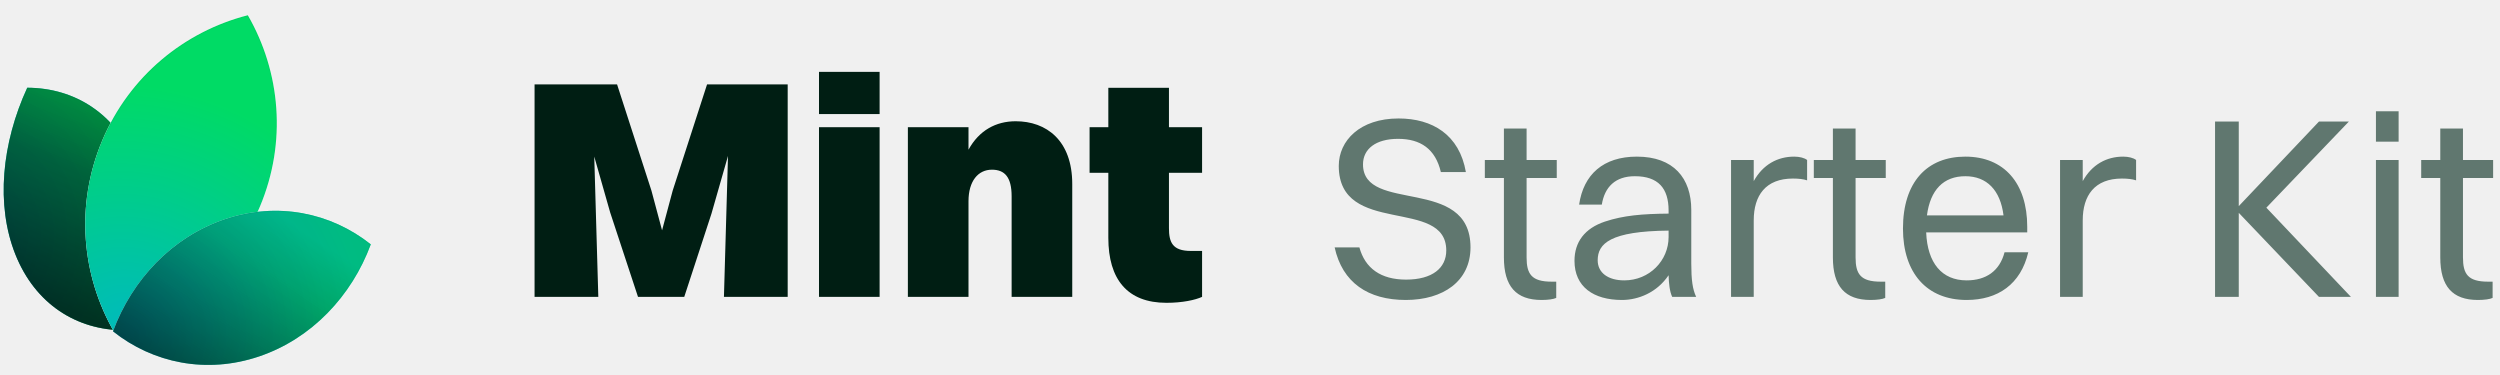
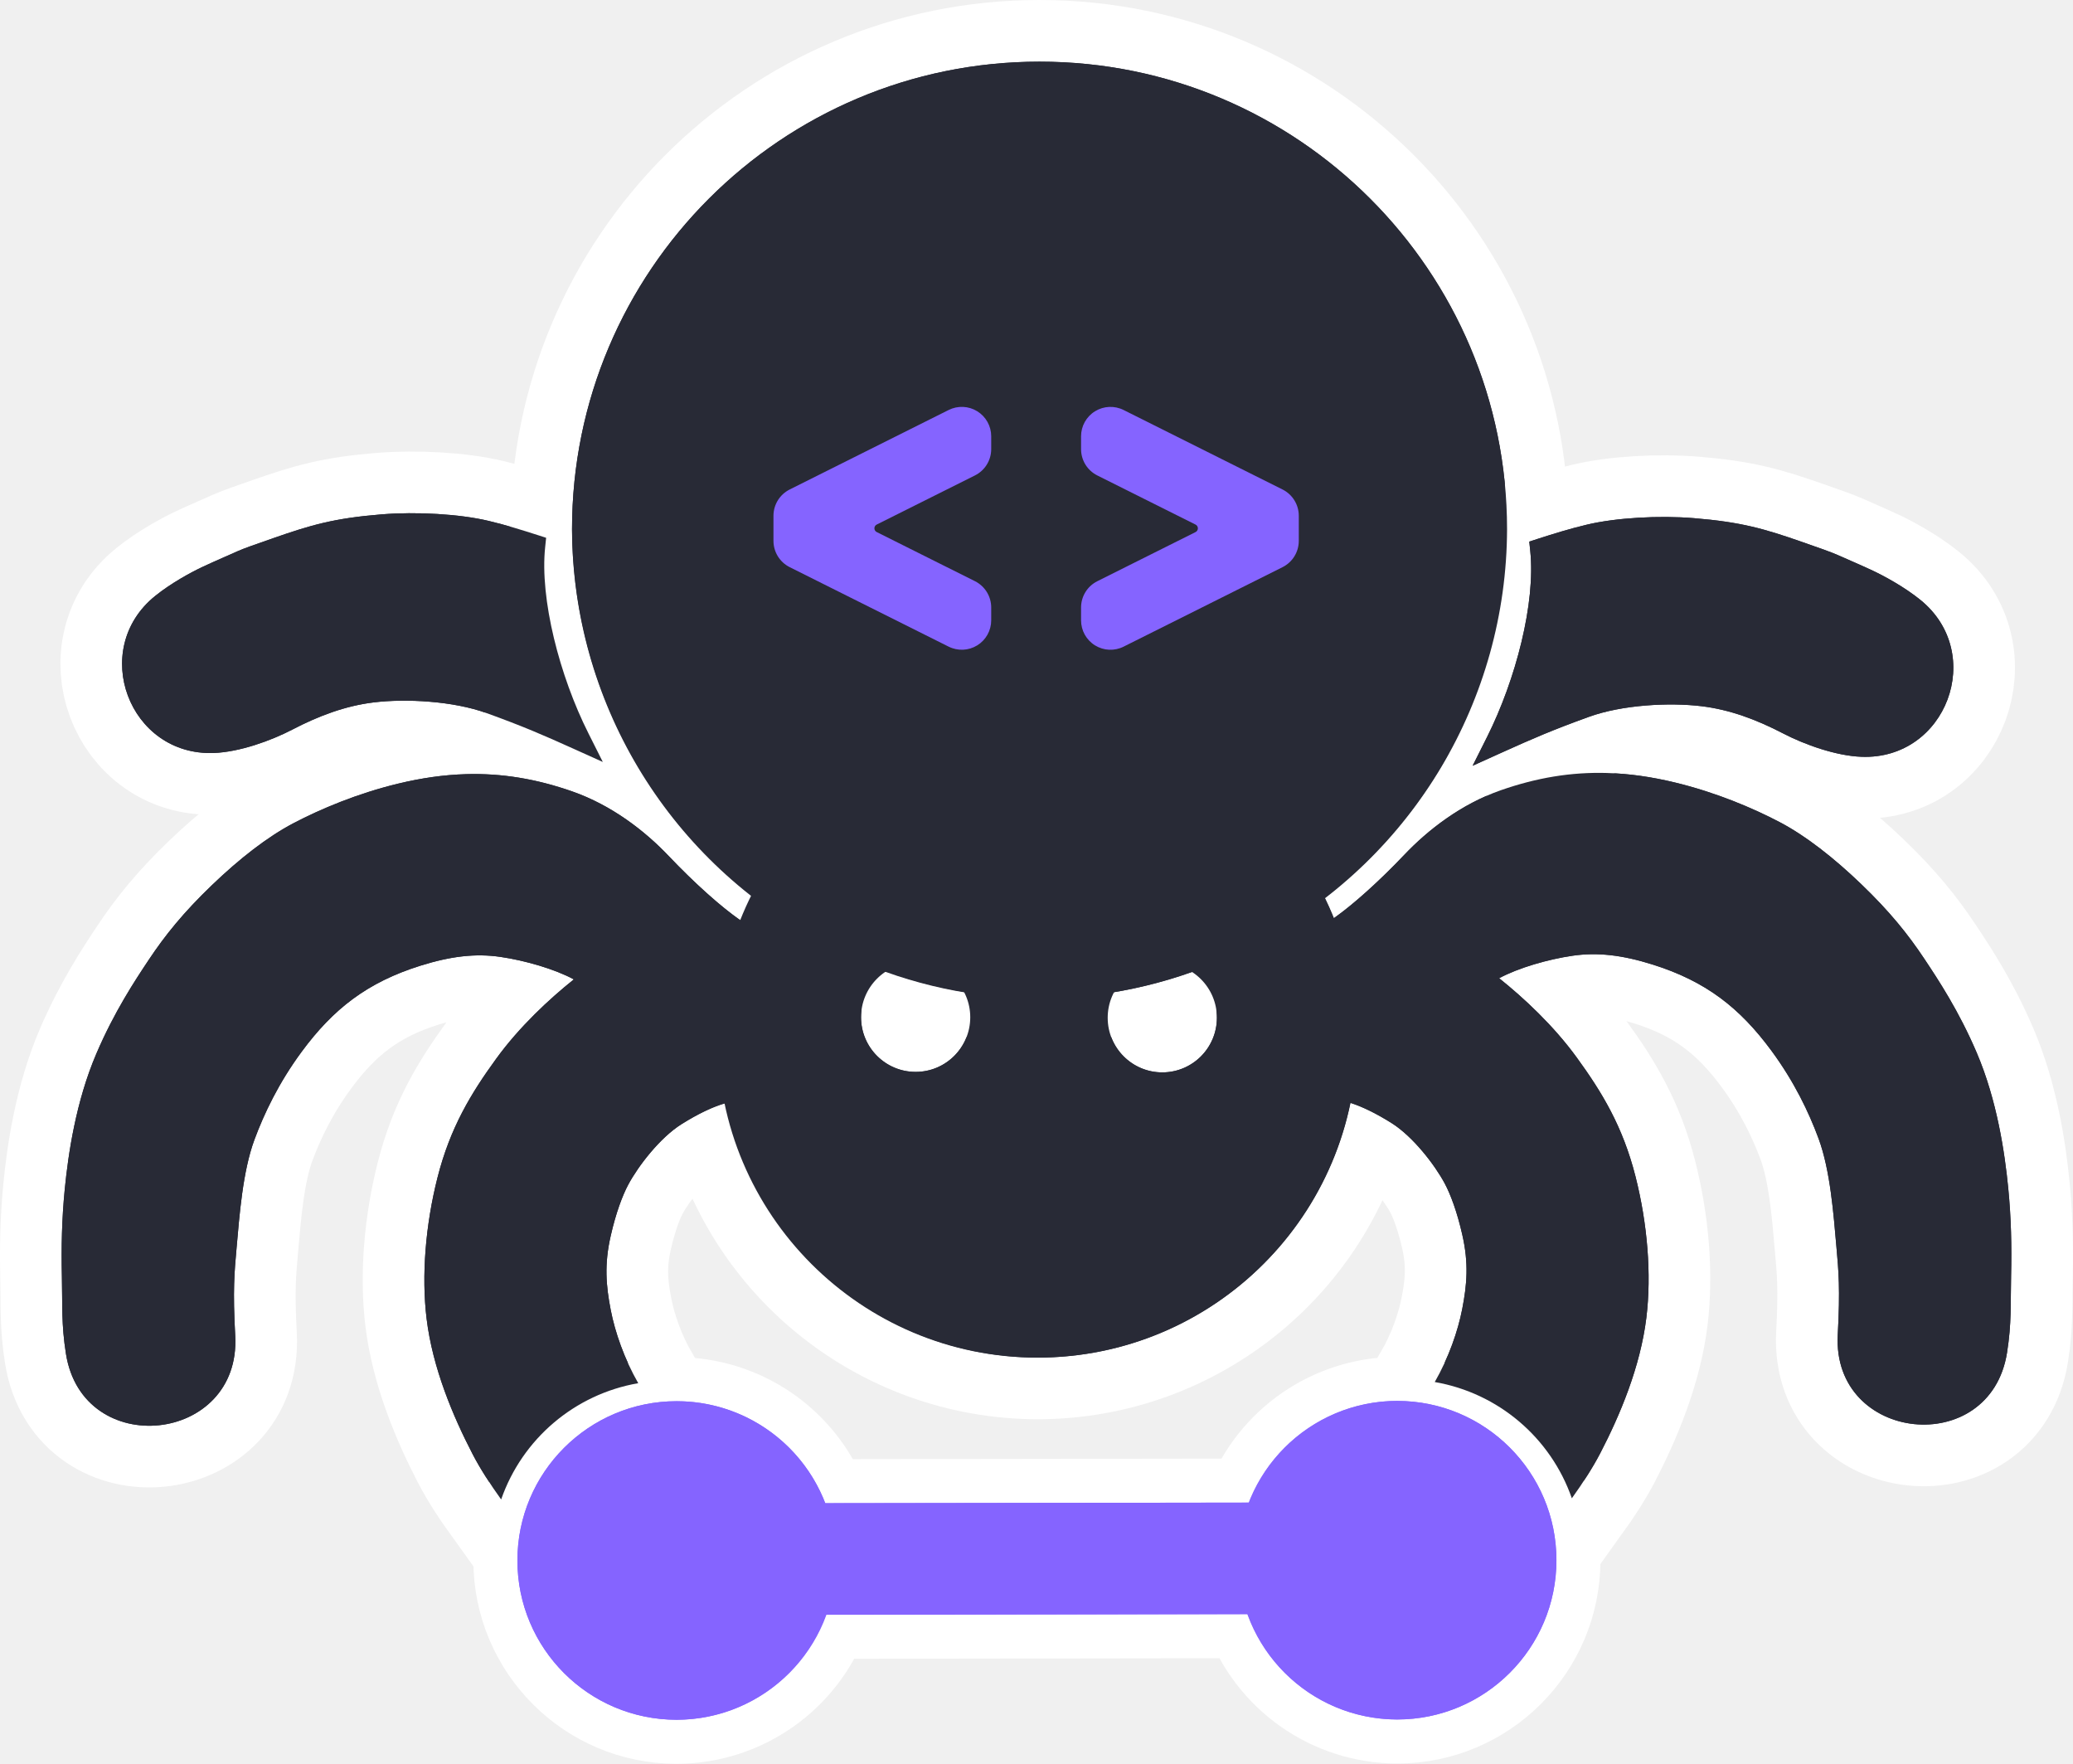
- <svg xmlns="http://www.w3.org/2000/svg" width="160" height="24" viewBox="0 0 160 24" fill="none">
-   <path d="M7.953 21.139C4.896 21.13 2.255 19.458 0.987 16.29C-0.28 13.121 0.109 9.163 1.744 5.615C4.801 5.624 7.442 7.296 8.71 10.465C9.977 13.633 9.588 17.591 7.953 21.139Z" fill="white" />
-   <path d="M7.953 21.139C4.896 21.13 2.255 19.458 0.987 16.29C-0.28 13.121 0.109 9.163 1.744 5.615C4.801 5.624 7.442 7.296 8.71 10.465C9.977 13.633 9.588 17.591 7.953 21.139Z" fill="url(#paint0_radial_115_86)" />
-   <path d="M7.953 21.139C4.896 21.13 2.255 19.458 0.987 16.29C-0.28 13.121 0.109 9.163 1.744 5.615C4.801 5.624 7.442 7.296 8.71 10.465C9.977 13.633 9.588 17.591 7.953 21.139Z" fill="black" fill-opacity="0.5" style="mix-blend-mode:hard-light" />
-   <path d="M7.953 21.139C4.896 21.13 2.255 19.458 0.987 16.29C-0.28 13.121 0.109 9.163 1.744 5.615C4.801 5.624 7.442 7.296 8.71 10.465C9.977 13.633 9.588 17.591 7.953 21.139Z" fill="url(#paint1_linear_115_86)" fill-opacity="0.5" style="mix-blend-mode:hard-light" />
-   <path d="M7.935 21.111C4.897 21.096 2.274 19.431 1.013 16.279C-0.248 13.124 0.136 9.182 1.762 5.643C4.8 5.659 7.423 7.324 8.684 10.476C9.945 13.63 9.561 17.572 7.935 21.111Z" stroke="url(#paint2_linear_115_86)" stroke-opacity="0.05" stroke-width="0.056" />
-   <path d="M7.31 21.257C11.354 20.221 14.884 17.375 16.628 13.236C18.373 9.097 17.945 4.587 15.86 0.976C11.816 2.012 8.287 4.858 6.542 8.998C4.797 13.137 5.225 17.646 7.31 21.257Z" fill="white" />
-   <path d="M7.31 21.257C11.354 20.221 14.884 17.375 16.628 13.236C18.373 9.097 17.945 4.587 15.86 0.976C11.816 2.012 8.287 4.858 6.542 8.998C4.797 13.137 5.225 17.646 7.31 21.257Z" fill="url(#paint3_radial_115_86)" />
-   <path d="M16.602 13.225C14.864 17.349 11.351 20.187 7.324 21.225C5.253 17.624 4.829 13.132 6.568 9.009C8.306 4.885 11.819 2.047 15.846 1.009C17.918 4.61 18.341 9.101 16.602 13.225Z" stroke="url(#paint4_linear_115_86)" stroke-opacity="0.05" stroke-width="0.056" />
-   <path d="M7.234 21.207C9.789 23.237 13.21 23.951 16.577 22.814C19.944 21.677 22.506 18.945 23.73 15.638C21.175 13.608 17.754 12.894 14.387 14.031C11.02 15.168 8.458 17.901 7.234 21.207Z" fill="white" />
-   <path d="M7.234 21.207C9.789 23.237 13.21 23.951 16.577 22.814C19.944 21.677 22.506 18.945 23.73 15.638C21.175 13.608 17.754 12.894 14.387 14.031C11.02 15.168 8.458 17.901 7.234 21.207Z" fill="url(#paint5_radial_115_86)" />
-   <path d="M7.234 21.207C9.789 23.237 13.21 23.951 16.577 22.814C19.944 21.677 22.506 18.945 23.73 15.638C21.175 13.608 17.754 12.894 14.387 14.031C11.02 15.168 8.458 17.901 7.234 21.207Z" fill="black" fill-opacity="0.2" style="mix-blend-mode:hard-light" />
-   <path d="M7.234 21.207C9.789 23.237 13.21 23.951 16.577 22.814C19.944 21.677 22.506 18.945 23.73 15.638C21.175 13.608 17.754 12.894 14.387 14.031C11.02 15.168 8.458 17.901 7.234 21.207Z" fill="url(#paint6_linear_115_86)" fill-opacity="0.5" style="mix-blend-mode:hard-light" />
-   <path d="M16.568 22.787C13.218 23.918 9.814 23.212 7.267 21.198C8.492 17.907 11.044 15.189 14.396 14.058C17.747 12.927 21.15 13.633 23.697 15.648C22.472 18.938 19.92 21.656 16.568 22.787Z" stroke="url(#paint7_linear_115_86)" stroke-opacity="0.05" stroke-width="0.056" />
-   <path d="M34.212 19V5.4H39.492L41.692 12.2L42.372 14.74L43.052 12.2L45.252 5.4H50.412V19H46.332L46.592 9.98L45.532 13.68L43.792 19H40.832L39.052 13.6L38.032 10.02L38.292 19H34.212ZM52.416 7.3V4.6H56.295V7.3H52.416ZM52.416 19V8.14H56.295V19H52.416ZM58.104 19V8.14H61.984V9.58C62.664 8.34 63.744 7.76 65.004 7.76C66.964 7.76 68.624 8.98 68.624 11.78V19H64.744V12.56C64.744 11.34 64.304 10.86 63.484 10.86C62.604 10.86 61.984 11.58 61.984 12.88V19H58.104ZM70.933 15.22V11.06H69.733V8.14H70.933V5.62H74.813V8.14H76.933V11.06H74.813V14.6C74.813 15.5 75.033 16.06 76.213 16.06H76.933V19C76.493 19.2 75.673 19.38 74.653 19.38C72.153 19.38 70.933 17.88 70.933 15.22Z" fill="#001E13" />
-   <path d="M87.232 10.519C87.232 13.687 94.112 11.229 94.112 15.832C94.112 17.994 92.364 19.198 89.971 19.198C87.562 19.198 85.912 18.093 85.417 15.832H87.001C87.364 17.169 88.371 17.895 89.987 17.895C91.671 17.895 92.561 17.152 92.561 16.03C92.561 12.598 85.681 15.155 85.681 10.618C85.681 9.001 87.034 7.582 89.509 7.582C91.671 7.582 93.403 8.621 93.816 11.014H92.215C91.868 9.529 90.912 8.886 89.476 8.886C88.057 8.886 87.232 9.529 87.232 10.519ZM96.25 16.476V11.393H95.029V10.239H96.25V8.226H97.702V10.239H99.632V11.393H97.702V16.476C97.702 17.532 98.015 18.026 99.302 18.026H99.599V19.066C99.434 19.148 99.071 19.198 98.659 19.198C97.025 19.198 96.25 18.323 96.25 16.476ZM102.516 13.093H101.064C101.345 11.162 102.615 10.024 104.76 10.024C107.103 10.024 108.242 11.393 108.242 13.44V16.888C108.242 17.895 108.324 18.521 108.555 19H107.021C106.856 18.654 106.806 18.142 106.79 17.614C106.047 18.72 104.859 19.198 103.803 19.198C101.988 19.198 100.767 18.357 100.767 16.69C100.767 15.486 101.427 14.611 102.714 14.182C103.902 13.786 105.107 13.687 106.79 13.671V13.473C106.79 12.053 106.13 11.278 104.628 11.278C103.374 11.278 102.698 11.971 102.516 13.093ZM102.252 16.657C102.252 17.465 102.929 17.944 103.952 17.944C105.569 17.944 106.79 16.674 106.79 15.172V14.759C103.061 14.793 102.252 15.585 102.252 16.657ZM110.787 19V10.239H112.239V11.591C112.833 10.519 113.774 10.024 114.83 10.024C115.176 10.024 115.49 10.107 115.655 10.239V11.542C115.407 11.46 115.094 11.427 114.747 11.427C112.998 11.427 112.239 12.515 112.239 14.1V19H110.787ZM117.305 16.476V11.393H116.084V10.239H117.305V8.226H118.757V10.239H120.688V11.393H118.757V16.476C118.757 17.532 119.071 18.026 120.358 18.026H120.655V19.066C120.49 19.148 120.127 19.198 119.714 19.198C118.081 19.198 117.305 18.323 117.305 16.476ZM129.809 16.145C129.33 18.192 127.862 19.198 125.865 19.198C123.324 19.198 121.79 17.482 121.79 14.627C121.79 11.658 123.324 10.024 125.783 10.024C128.258 10.024 129.743 11.723 129.743 14.512V14.875H123.275C123.357 16.838 124.281 17.944 125.865 17.944C127.103 17.944 127.977 17.35 128.291 16.145H129.809ZM125.783 11.278C124.38 11.278 123.539 12.152 123.324 13.786H128.225C128.027 12.169 127.152 11.278 125.783 11.278ZM131.843 19V10.239H133.295V11.591C133.889 10.519 134.829 10.024 135.885 10.024C136.232 10.024 136.545 10.107 136.71 10.239V11.542C136.463 11.46 136.149 11.427 135.803 11.427C134.054 11.427 133.295 12.515 133.295 14.1V19H131.843ZM141.763 19V7.78H143.281V13.192L148.413 7.78H150.327L145.047 13.291L150.459 19H148.413L143.281 13.621V19H141.763ZM152.06 9.067V7.12H153.512V9.067H152.06ZM152.06 19V10.239H153.512V19H152.06ZM156.178 16.476V11.393H154.957V10.239H156.178V8.226H157.63V10.239H159.56V11.393H157.63V16.476C157.63 17.532 157.943 18.026 159.23 18.026H159.527V19.066C159.362 19.148 158.999 19.198 158.587 19.198C156.953 19.198 156.178 18.323 156.178 16.476Z" fill="#002719" fill-opacity="0.6" />
-   <defs>
-     <radialGradient id="paint0_radial_115_86" cx="0" cy="0" r="1" gradientUnits="userSpaceOnUse" gradientTransform="translate(-3.00503 15.023) rotate(-10.029) scale(17.9572 17.784)">
-       <stop stop-color="#00B0BB" />
-       <stop offset="1" stop-color="#00DB65" />
-     </radialGradient>
-     <linearGradient id="paint1_linear_115_86" x1="7.39" y1="4.813" x2="1.63" y2="18.689" gradientUnits="userSpaceOnUse">
-       <stop stop-color="#18E299" />
-       <stop offset="1" />
+ <svg xmlns="http://www.w3.org/2000/svg" width="117.689mm" height="100.118mm" viewBox="0 0 117.689 100.118" version="1.1" id="svg1" xml:space="preserve">
+   <defs id="defs1">
+     <linearGradient id="swatch83">
+       <stop style="stop-color:#282a36;stop-opacity:1;" offset="0" id="stop84" />
    </linearGradient>
-     <linearGradient id="paint2_linear_115_86" x1="7.948" y1="8.016" x2="1.761" y2="18.746" gradientUnits="userSpaceOnUse">
-       <stop />
-       <stop offset="1" stop-opacity="0" />
-     </linearGradient>
-     <radialGradient id="paint3_radial_115_86" cx="0" cy="0" r="1" gradientUnits="userSpaceOnUse" gradientTransform="translate(8.11404 20.8822) rotate(-75.7542) scale(21.6246 23.7772)">
-       <stop stop-color="#00BBBB" />
-       <stop offset="0.713" stop-color="#00DB65" />
-     </radialGradient>
-     <linearGradient id="paint4_linear_115_86" x1="7.602" y1="5.871" x2="15.556" y2="16.372" gradientUnits="userSpaceOnUse">
-       <stop />
-       <stop offset="1" stop-opacity="0" />
-     </linearGradient>
-     <radialGradient id="paint5_radial_115_86" cx="0" cy="0" r="1" gradientUnits="userSpaceOnUse" gradientTransform="translate(7.84537 21.5181) rotate(-20.3525) scale(18.5603 17.32)">
-       <stop stop-color="#00B0BB" />
-       <stop offset="1" stop-color="#00DB65" />
-     </radialGradient>
-     <linearGradient id="paint6_linear_115_86" x1="16.808" y1="13.007" x2="10.041" y2="22.994" gradientUnits="userSpaceOnUse">
-       <stop stop-color="#00B1BC" />
-       <stop offset="1" />
-     </linearGradient>
-     <linearGradient id="paint7_linear_115_86" x1="16.808" y1="13.007" x2="14.169" y2="23.841" gradientUnits="userSpaceOnUse">
-       <stop />
-       <stop offset="1" stop-opacity="0" />
+     <linearGradient id="swatch42">
+       <stop style="stop-color:#000000;stop-opacity:1;" offset="0" id="stop43" />
    </linearGradient>
  </defs>
+   <g id="g18" transform="translate(-40.17065,-21.33104)">
+     <path d="m 6.38,1133.816 c 0.11,0.243 0.219,0.486 0.329,0.729 0.35,0.776 0.556,1.251 0.89,2.17 0.302,0.833 0.365,2.012 0.267,2.818 -0.085,0.701 -0.332,1.367 -0.68,2.035 -0.279,0.536 -0.56,1.321 -0.583,1.958 -0.079,2.119 2.586,3.117 3.919,1.468 0.322,-0.398 0.592,-0.897 0.726,-1.182 0.151,-0.321 0.31,-0.699 0.392,-0.877 0.066,-0.144 0.173,-0.451 0.325,-0.887 0.331,-0.948 0.499,-1.521 0.596,-2.709 0.071,-0.87 0.01,-1.947 -0.163,-2.675 -0.104,-0.436 -0.225,-0.822 -0.351,-1.216 -0.024,-0.073 -0.047,-0.146 -0.071,-0.22 -0.076,0.01 -0.153,0.016 -0.229,0.024 -1.298,0.138 -3.221,-0.36 -4.651,-1.079 -0.238,-0.119 -0.476,-0.239 -0.715,-0.359" style="fill:#282a36;fill-opacity:1;stroke:#ffffff;stroke-width:3.079;stroke-dasharray:none;stroke-opacity:1;paint-order:stroke fill markers" id="path11" transform="matrix(0,-2.273307,-2.273307,0,2651.898,79.08296)" />
+     <path id="path12" style="fill:#282a36;fill-opacity:1;stroke:#ffffff;stroke-width:7;stroke-dasharray:none;stroke-opacity:1;paint-order:stroke fill markers" d="m -24.831,99.188 a 26.542,26.542 0 0 0 -26.542,-26.542 26.542,26.542 0 0 0 -20.793,10.213 18.147,18.147 0 0 0 -1.421,-0.624 c 0.799,-1.162 2.203,-2.712 3.664,-4.098 1.415,-1.344 2.879,-3.222 3.67,-5.484 0.706,-2.022 1.039,-3.983 0.978,-6.042 -0.037,-1.235 -0.215,-2.505 -0.539,-3.844 -0.56,-2.315 -1.441,-4.403 -2.246,-5.938 -0.783,-1.493 -2.029,-3.077 -3.5,-4.612 -1.579,-1.648 -2.881,-2.688 -4.247,-3.597 -1.205,-0.803 -2.961,-1.964 -5.335,-2.98 -2.721,-1.165 -5.709,-1.598 -7.691,-1.793 -1.702,-0.167 -3.283,-0.2 -4.951,-0.163 -1.663,0.037 -2.708,-0.035 -4.387,0.23 -6.056,0.952 -5.11,9.942 1.012,9.611 2.595,-0.141 3.605,-0.048 5.008,0.078 1.804,0.161 4.317,0.342 6.124,1.011 1.495,0.554 3.232,1.381 4.997,2.683 2.432,1.794 3.939,3.726 4.885,6.746 0.542,1.73 0.702,3.136 0.498,4.538 -0.205,1.403 -0.689,3.079 -1.277,4.168 -1.112,-1.393 -2.687,-3.089 -4.499,-4.405 -1.961,-1.426 -3.908,-2.615 -6.752,-3.336 -2.68,-0.679 -5.554,-0.917 -8.012,-0.618 -2.792,0.34 -5.542,1.499 -7.698,2.619 -0.799,0.415 -1.677,0.979 -2.56,1.613 a 10.062,10.062 0 0 1 6.6,7.783 c 1.382,-0.792 2.882,-1.315 4.156,-1.562 1.378,-0.267 2.585,-0.373 4.212,0 1.286,0.291 2.285,0.665 2.904,0.996 1.051,0.562 2.664,1.799 3.433,3.026 0.54,0.862 0.969,1.721 1.185,2.488 a 18.147,18.147 0 0 0 -14.437,17.717 18.147,18.147 0 0 0 14.456,17.764 c -0.23,0.726 -0.635,1.526 -1.138,2.33 -0.769,1.227 -2.382,2.465 -3.433,3.026 -0.619,0.331 -1.618,0.705 -2.904,0.996 -1.627,0.373 -2.834,0.267 -4.212,0 -1.275,-0.247 -2.775,-0.77 -4.156,-1.562 a 10.062,10.062 0 0 1 -6.6,7.783 c 0.883,0.634 1.761,1.197 2.56,1.613 2.156,1.12 4.906,2.279 7.698,2.619 2.458,0.299 5.332,0.062 8.012,-0.618 2.844,-0.721 4.791,-1.91 6.752,-3.336 1.812,-1.317 3.387,-3.013 4.499,-4.405 0.588,1.089 1.072,2.765 1.277,4.168 0.205,1.401 0.045,2.807 -0.498,4.538 -0.946,3.02 -2.453,4.951 -4.885,6.746 -1.766,1.302 -3.502,2.13 -4.997,2.683 -1.807,0.669 -4.32,0.851 -6.124,1.011 -1.403,0.126 -2.413,0.219 -5.008,0.078 -6.121,-0.331 -7.068,8.659 -1.012,9.611 1.68,0.265 2.725,0.193 4.387,0.23 1.668,0.037 3.249,0.004 4.951,-0.163 1.982,-0.195 4.97,-0.628 7.691,-1.793 2.374,-1.016 4.13,-2.177 5.335,-2.98 1.365,-0.909 2.668,-1.949 4.247,-3.597 1.47,-1.535 2.717,-3.119 3.5,-4.612 0.805,-1.536 1.686,-3.623 2.246,-5.938 0.324,-1.339 0.502,-2.609 0.539,-3.844 0.061,-2.059 -0.271,-4.02 -0.978,-6.042 -0.791,-2.263 -2.255,-4.141 -3.67,-5.484 -1.422,-1.35 -2.782,-2.849 -3.592,-4.001 a 18.147,18.147 0 0 0 1.16,-0.518 26.542,26.542 0 0 0 20.916,10.355 26.542,26.542 0 0 0 26.542,-26.542 z m -51.144,-7.034 a 3.1,3.1 0 0 1 -3.1,3.1 3.1,3.1 0 0 1 -3.1,-3.1 3.1,3.1 0 0 1 3.1,-3.1 3.1,3.1 0 0 1 3.1,3.1 z m -0.028,14.003 a 3.1,3.1 0 0 1 -3.1,3.1 3.1,3.1 0 0 1 -3.1,-3.1 3.1,3.1 0 0 1 3.1,-3.1 3.1,3.1 0 0 1 3.1,3.1 z" transform="rotate(-90)" />
+     <path d="m 6.757,1133.857 c 0.115,0.255 0.23,0.509 0.345,0.764 0.367,0.813 0.583,1.31 0.932,2.273 0.317,0.873 0.382,2.108 0.279,2.953 -0.089,0.735 -0.348,1.432 -0.712,2.132 -0.292,0.561 -0.587,1.384 -0.611,2.052 -0.083,2.22 2.709,3.266 4.106,1.538 0.337,-0.417 0.62,-0.94 0.761,-1.239 0.158,-0.336 0.325,-0.732 0.41,-0.919 0.069,-0.151 0.181,-0.472 0.341,-0.929 0.347,-0.994 0.523,-1.594 0.625,-2.838 0.075,-0.911 0.011,-2.04 -0.171,-2.803 -0.109,-0.457 -0.235,-0.861 -0.368,-1.274 -0.025,-0.076 -0.049,-0.153 -0.074,-0.23 -0.08,0.01 -0.16,0.017 -0.24,0.025 -1.36,0.145 -3.375,-0.378 -4.873,-1.13 -0.25,-0.125 -0.499,-0.251 -0.749,-0.376" style="fill:#282a36;fill-opacity:1;stroke:#ffffff;stroke-width:3.226;stroke-dasharray:none;stroke-opacity:1;paint-order:stroke fill markers" id="path16" transform="matrix(0,-2.169748,2.169748,0,-2336.404,79.45521)" />
+     <path id="circle16" style="fill:#8564ff;fill-opacity:1;stroke:#ffffff;stroke-width:5;stroke-dasharray:none;stroke-opacity:1;paint-order:stroke fill markers" d="m -100.851,119.492 a 9.041,9.041 0 0 0 -5.773,-8.406 l -0.033,-24.067 a 9.041,9.041 0 0 0 5.789,-8.433 9.041,9.041 0 0 0 -9.041,-9.041 9.041,9.041 0 0 0 -9.041,9.041 9.041,9.041 0 0 0 5.962,8.476 l 0.033,23.946 a 9.041,9.041 0 0 0 -5.979,8.482 9.041,9.041 0 0 0 9.041,9.041 9.041,9.041 0 0 0 9.041,-9.041 z" transform="rotate(-90)" />
+     <path id="path5-4" style="display:inline;fill:#282a36;fill-opacity:1;stroke:#ffffff;stroke-width:5;stroke-dasharray:none;stroke-opacity:1;paint-order:stroke fill markers" d="m 88.559,75.738 c 3.328,1.493 6.934,2.272 10.582,2.272 3.648,-10e-7 7.254,-0.779 10.582,-2.272 z" />
+   </g>
+   <g id="layer1" style="display:inline" transform="translate(-40.17065,-21.33104)">
+     <path d="m 6.38,1133.816 c 0.11,0.243 0.219,0.486 0.329,0.729 0.35,0.776 0.556,1.251 0.89,2.17 0.302,0.833 0.365,2.012 0.267,2.818 -0.085,0.701 -0.332,1.367 -0.68,2.035 -0.279,0.536 -0.56,1.321 -0.583,1.958 -0.079,2.119 2.586,3.117 3.919,1.468 0.322,-0.398 0.592,-0.897 0.726,-1.182 0.151,-0.321 0.31,-0.699 0.392,-0.877 0.066,-0.144 0.173,-0.451 0.325,-0.887 0.331,-0.948 0.499,-1.521 0.596,-2.709 0.071,-0.87 0.01,-1.947 -0.163,-2.675 -0.104,-0.436 -0.225,-0.822 -0.351,-1.216 -0.024,-0.073 -0.047,-0.146 -0.071,-0.22 -0.076,0.01 -0.153,0.016 -0.229,0.024 -1.298,0.138 -3.221,-0.36 -4.651,-1.079 -0.238,-0.119 -0.476,-0.239 -0.715,-0.359" style="fill:#282a36;fill-opacity:1;stroke:none;stroke-width:0.119;stroke-dasharray:none;stroke-opacity:1" id="path6-7" transform="matrix(0,-2.273307,-2.273307,0,2651.898,79.08296)" />
+     <path id="path35" style="fill:#282a36;fill-opacity:1;stroke:none;stroke-width:0.27;stroke-dasharray:none;stroke-opacity:0.919" d="m -62.1,99.07 a 18.147,18.147 0 0 0 -18.147,-18.147 18.147,18.147 0 0 0 -18.147,18.147 18.147,18.147 0 0 0 18.147,18.147 18.147,18.147 0 0 0 18.147,-18.147 z m -13.875,-6.916 a 3.1,3.1 0 0 1 -3.1,3.1 3.1,3.1 0 0 1 -3.1,-3.1 3.1,3.1 0 0 1 3.1,-3.1 3.1,3.1 0 0 1 3.1,3.1 z m -0.028,14.003 a 3.1,3.1 0 0 1 -3.1,3.1 3.1,3.1 0 0 1 -3.1,-3.1 3.1,3.1 0 0 1 3.1,-3.1 3.1,3.1 0 0 1 3.1,3.1 z" transform="rotate(-90)" />
+     <path id="path35-6" style="fill:#282a36;fill-opacity:1;stroke:none;stroke-width:0.27;stroke-dasharray:none;stroke-opacity:1" d="M -24.831,99.188 A 26.542,26.542 0 0 0 -51.373,72.646 26.542,26.542 0 0 0 -74.619,86.519 h 2.123 v 25.4 h -2.09 a 26.542,26.542 0 0 0 23.213,13.811 26.542,26.542 0 0 0 26.542,-26.542 z" transform="rotate(-90)" />
+     <path d="m 66.611,65.275 c -1.235,0.037 -2.505,0.215 -3.844,0.539 -2.315,0.56 -4.403,1.441 -5.938,2.246 -1.493,0.783 -3.077,2.029 -4.612,3.5 -1.648,1.579 -2.688,2.881 -3.597,4.247 -0.803,1.205 -1.964,2.961 -2.98,5.335 -1.165,2.721 -1.598,5.709 -1.793,7.691 -0.167,1.702 -0.2,3.283 -0.163,4.951 0.037,1.663 -0.035,2.708 0.23,4.387 0.952,6.056 9.942,5.11 9.611,-1.012 -0.141,-2.595 -0.048,-3.605 0.078,-5.008 0.161,-1.804 0.342,-4.317 1.011,-6.124 0.554,-1.495 1.381,-3.232 2.683,-4.997 1.794,-2.432 3.726,-3.939 6.746,-4.885 1.73,-0.542 3.136,-0.702 4.538,-0.498 1.403,0.205 3.079,0.689 4.168,1.277 -1.393,1.112 -3.089,2.687 -4.405,4.499 -1.426,1.961 -2.615,3.908 -3.336,6.752 -0.679,2.68 -0.917,5.554 -0.618,8.012 0.34,2.792 1.499,5.542 2.619,7.698 0.415,0.799 0.979,1.677 1.613,2.56 a 10.062,10.062 0 0 1 7.783,-6.6 c -0.792,-1.382 -1.315,-2.882 -1.562,-4.156 -0.267,-1.378 -0.373,-2.585 0,-4.212 0.291,-1.286 0.665,-2.285 0.996,-2.904 0.562,-1.051 1.799,-2.664 3.026,-3.433 0.94,-0.588 1.88,-1.058 2.695,-1.249 -0.334,-2.672 -0.521,-3.093 -0.264,-5.549 0.257,-2.456 1.125,-4.62 1.125,-4.62 -1.177,-0.771 -2.827,-2.265 -4.285,-3.8 -1.344,-1.415 -3.222,-2.879 -5.484,-3.67 -2.022,-0.706 -3.983,-1.039 -6.042,-0.978 z" style="fill:#282a36;stroke-width:0.27" id="path9" />
+     <path d="m 131.419,65.209 c 1.235,0.037 2.505,0.215 3.844,0.539 2.315,0.56 4.403,1.441 5.938,2.246 1.493,0.783 3.077,2.029 4.612,3.5 1.648,1.579 2.688,2.881 3.597,4.247 0.803,1.206 1.964,2.961 2.98,5.335 1.165,2.721 1.598,5.709 1.793,7.691 0.167,1.702 0.2,3.283 0.163,4.951 -0.037,1.663 0.035,2.708 -0.23,4.387 -0.952,6.056 -9.942,5.11 -9.611,-1.012 0.141,-2.595 0.048,-3.605 -0.078,-5.008 -0.161,-1.804 -0.342,-4.317 -1.011,-6.124 -0.553,-1.495 -1.381,-3.232 -2.683,-4.997 -1.794,-2.432 -3.726,-3.939 -6.746,-4.885 -1.73,-0.542 -3.136,-0.702 -4.538,-0.498 -1.403,0.205 -3.079,0.689 -4.168,1.277 1.393,1.112 3.089,2.687 4.405,4.499 1.426,1.961 2.615,3.908 3.336,6.752 0.679,2.68 0.917,5.554 0.618,8.012 -0.34,2.792 -1.498,5.542 -2.619,7.698 -0.415,0.799 -0.979,1.677 -1.613,2.56 a 10.062,10.062 0 0 0 -7.783,-6.6 c 0.792,-1.382 1.315,-2.882 1.562,-4.156 0.267,-1.378 0.373,-2.585 0,-4.212 -0.291,-1.286 -0.665,-2.285 -0.996,-2.904 -0.562,-1.051 -1.799,-2.664 -3.026,-3.433 -0.94,-0.588 -1.88,-1.058 -2.695,-1.249 0.334,-2.672 0.521,-3.093 0.264,-5.549 -0.257,-2.456 -1.125,-4.62 -1.125,-4.62 1.177,-0.771 2.827,-2.265 4.285,-3.8 1.343,-1.415 3.222,-2.879 5.484,-3.67 2.022,-0.706 3.983,-1.039 6.042,-0.978 z" style="fill:#282a36;fill-opacity:1;stroke-width:0.27" id="path9-1" />
+     <path d="m 6.757,1133.857 c 0.115,0.255 0.23,0.509 0.345,0.764 0.367,0.813 0.583,1.31 0.932,2.273 0.317,0.873 0.382,2.108 0.279,2.953 -0.089,0.735 -0.348,1.432 -0.712,2.132 -0.292,0.561 -0.587,1.384 -0.611,2.052 -0.083,2.22 2.709,3.266 4.106,1.538 0.337,-0.417 0.62,-0.94 0.761,-1.239 0.158,-0.336 0.325,-0.732 0.41,-0.919 0.069,-0.151 0.181,-0.472 0.341,-0.929 0.347,-0.994 0.523,-1.594 0.625,-2.838 0.075,-0.911 0.011,-2.04 -0.171,-2.803 -0.109,-0.457 -0.235,-0.861 -0.368,-1.274 -0.025,-0.076 -0.049,-0.153 -0.074,-0.23 -0.08,0.01 -0.16,0.017 -0.24,0.025 -1.36,0.145 -3.375,-0.378 -4.873,-1.13 -0.25,-0.125 -0.499,-0.251 -0.749,-0.376" style="fill:#282a36;fill-opacity:1;stroke:none;stroke-width:0.124;stroke-dasharray:none;stroke-opacity:1" id="path6-7-1" transform="matrix(0,-2.169748,2.169748,0,-2336.404,79.45521)" />
+     <circle style="fill:#8564ff;fill-opacity:1;stroke:none;stroke-width:0.27;stroke-dasharray:none;stroke-opacity:1" id="path35-1" cx="-109.908" cy="78.587" r="9.041" transform="rotate(-90)" />
+     <circle style="fill:#8564ff;fill-opacity:1;stroke:none;stroke-width:0.27;stroke-dasharray:none;stroke-opacity:1" id="path35-1-5" cx="-109.892" cy="119.493" r="9.041" transform="rotate(-90)" />
+     <path style="fill:#8564ff;fill-opacity:1;stroke:none;stroke-width:0.284;stroke-dasharray:none;stroke-opacity:1" d="m 85.728,106.658 c 0.257,0.696 0.628,1.936 0.652,2.935 0.027,1.147 -0.585,3.395 -0.585,3.395 l 26.489,-0.036 c 0,0 -0.661,-1.395 -0.583,-3.359 0.078,-1.964 0.395,-2.311 0.644,-2.971 z" id="path47" />
+     <path style="font-size:66.667px;white-space:pre;display:none;fill:#8564ff;fill-opacity:1;stroke:#8564ff;stroke-width:0.443;stroke-dasharray:none;stroke-opacity:1" d="M 96.242,55.552 83.608,49.935 v -1.358 l 12.635,-5.617 v 1.971 l -9.963,4.325 9.963,4.325 z m 18.503,-5.617 -12.635,5.617 v -1.971 l 9.963,-4.325 -9.963,-4.325 v -1.971 l 12.635,5.617 z" id="text48-1" aria-label="&lt;&gt;" />
+     <path d="m 94.028,58.037 -9.023,-4.512 a 1.669,1.669 0 0 1 -0.923,-1.493 v -1.424 a 1.669,1.669 0 0 1 0.923,-1.493 l 9.023,-4.512 a 1.669,1.669 0 0 1 2.416,1.493 v 0.729 a 1.669,1.669 0 0 1 -0.923,1.493 l -5.576,2.788 a 0.238,0.238 0 0 0 0,0.427 l 5.576,2.788 a 1.669,1.669 0 0 1 0.923,1.493 v 0.729 a 1.669,1.669 0 0 1 -2.416,1.493 z" style="display:inline;fill:#8564ff;fill-opacity:1;stroke:none;stroke-width:2.524" id="path5-2" />
+     <path d="m 103.96,58.037 9.023,-4.512 a 1.669,1.669 0 0 0 0.923,-1.493 V 50.609 A 1.669,1.669 0 0 0 112.984,49.116 l -9.023,-4.512 a 1.669,1.669 0 0 0 -2.416,1.493 v 0.729 a 1.669,1.669 0 0 0 0.923,1.493 l 5.576,2.788 a 0.238,0.238 0 0 1 0,0.427 l -5.576,2.788 a 1.669,1.669 0 0 0 -0.923,1.493 v 0.729 a 1.669,1.669 0 0 0 2.416,1.493 z" style="display:inline;fill:#8564ff;fill-opacity:1;stroke:none;stroke-width:2.524" id="path5-2-0" />
+     <path id="path5" style="fill:#282a36;fill-opacity:1;stroke:none;stroke-width:1.325;stroke-opacity:1;paint-order:stroke fill markers" d="m 88.627,75.729 c 3.328,1.493 6.974,2.272 10.582,2.272 3.608,0 7.254,-0.779 10.582,-2.272 z" />
+   </g>
</svg>
